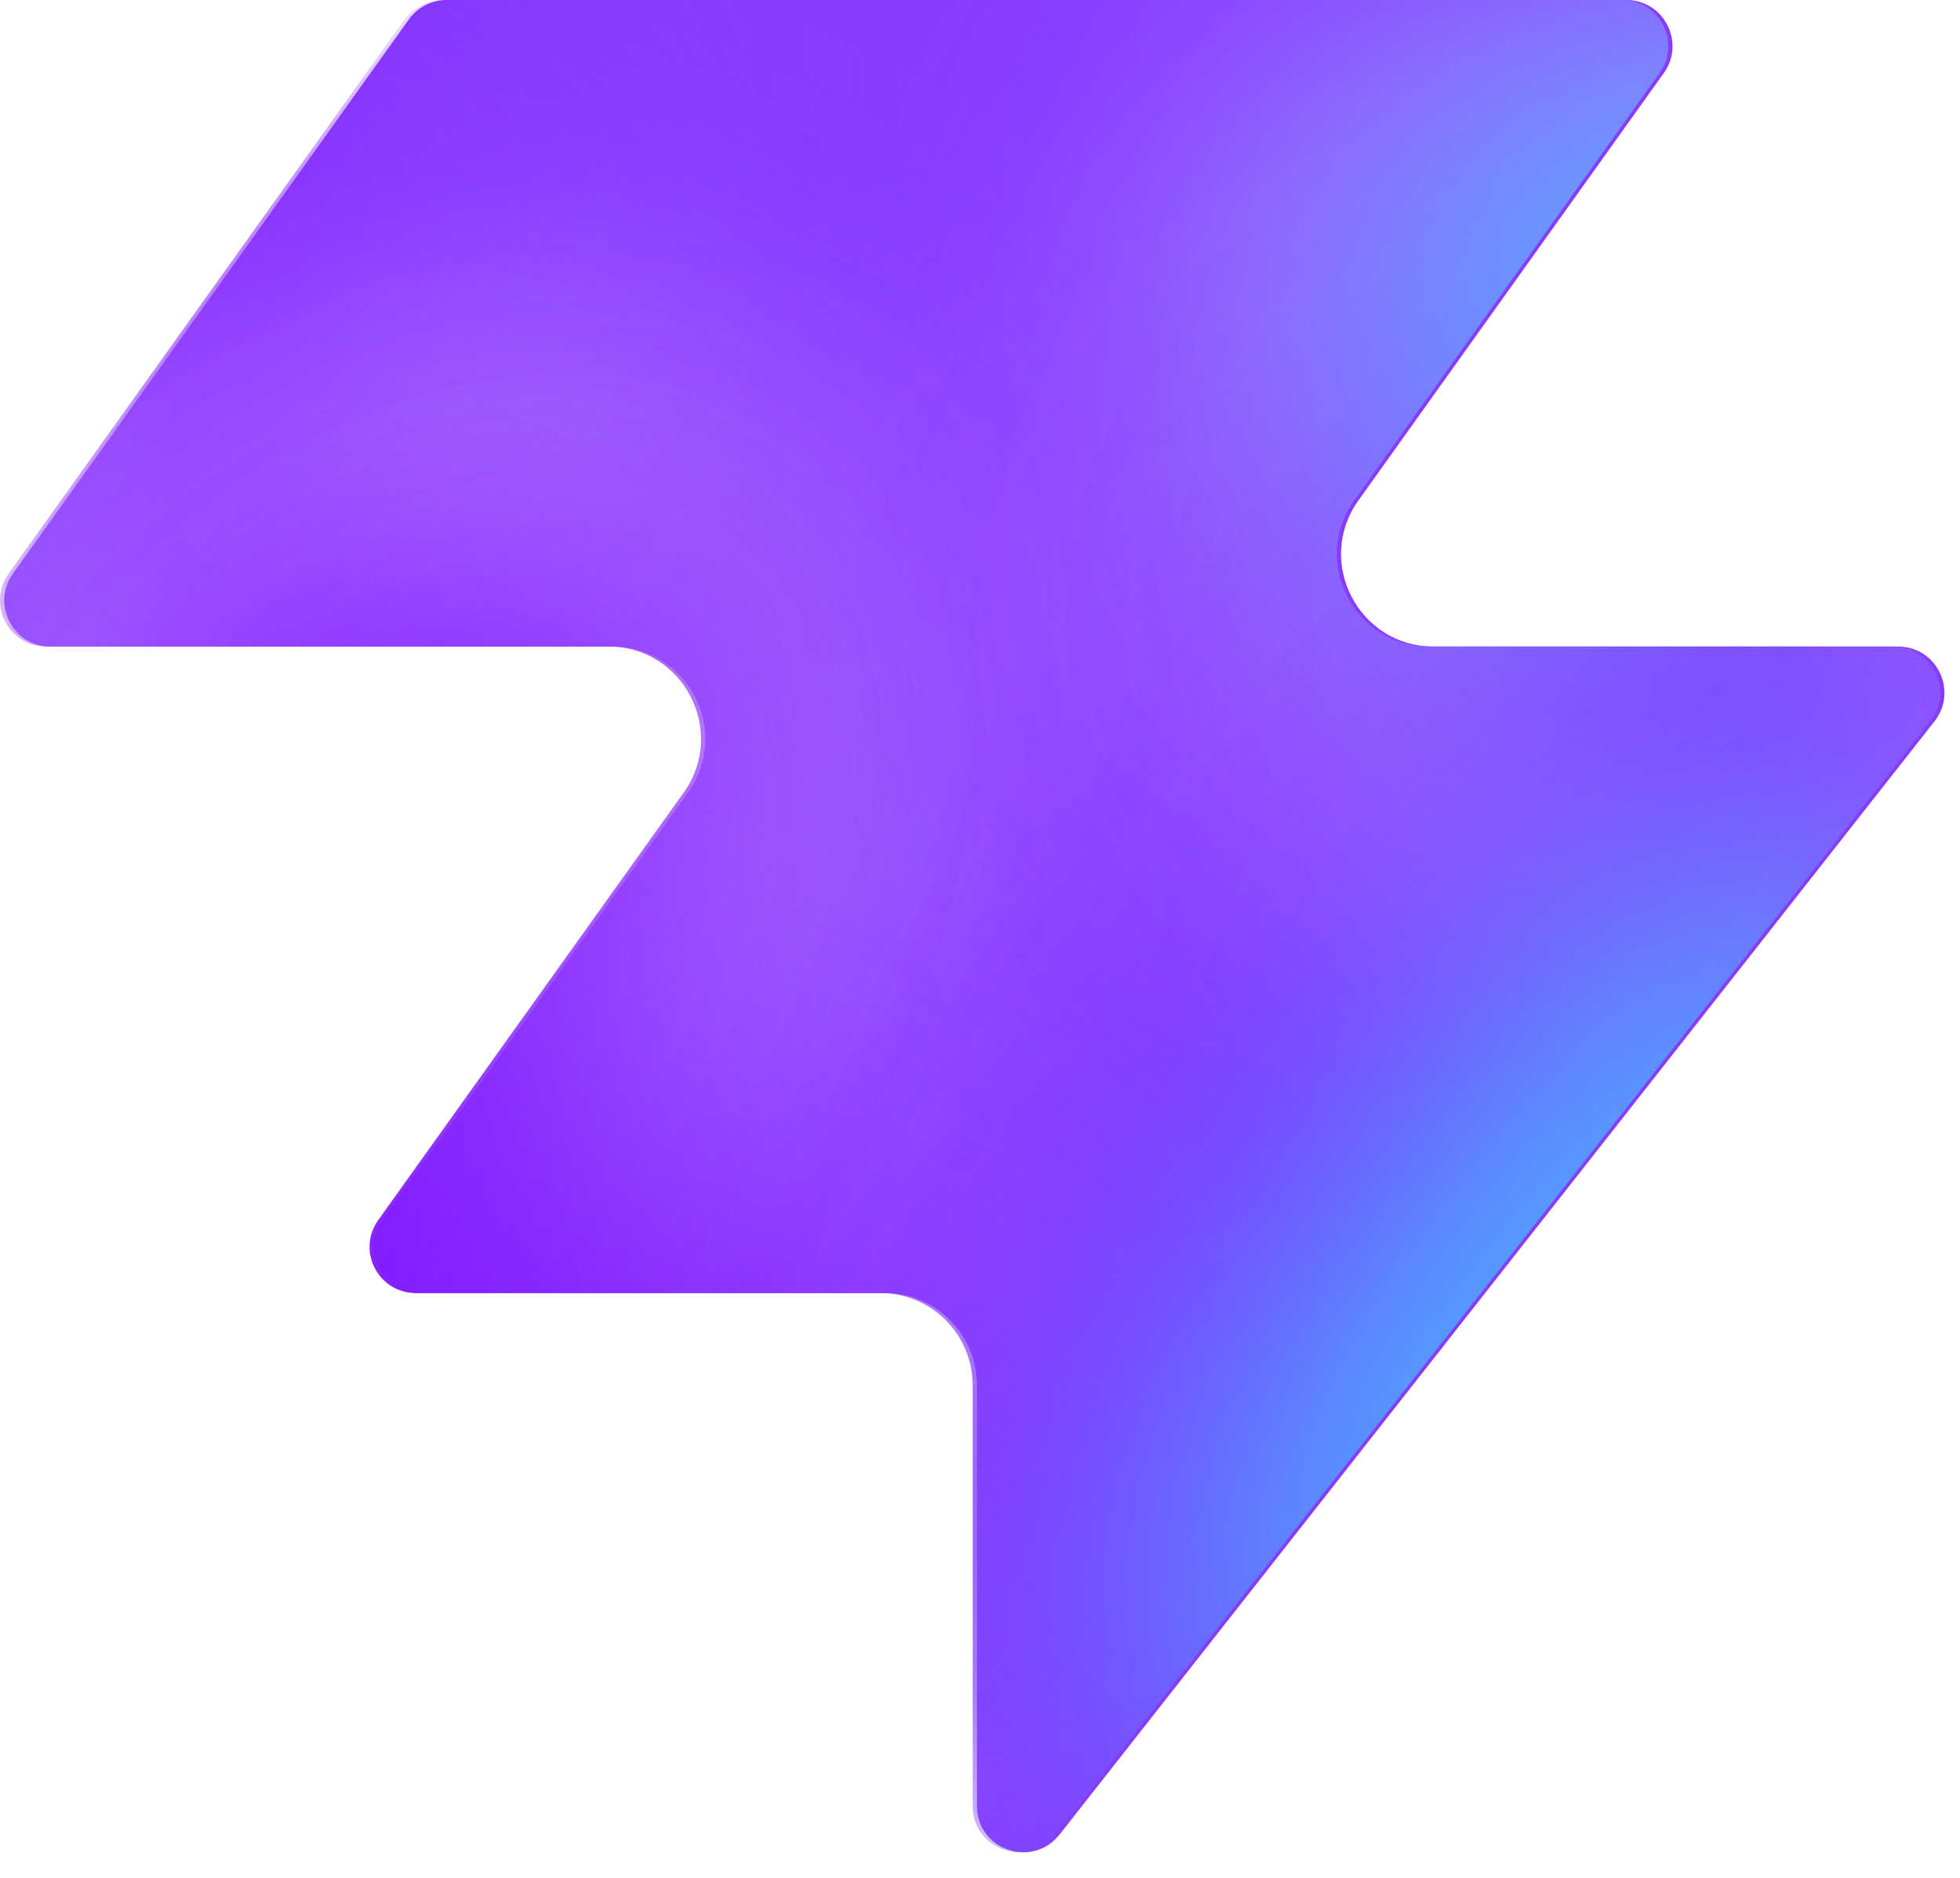
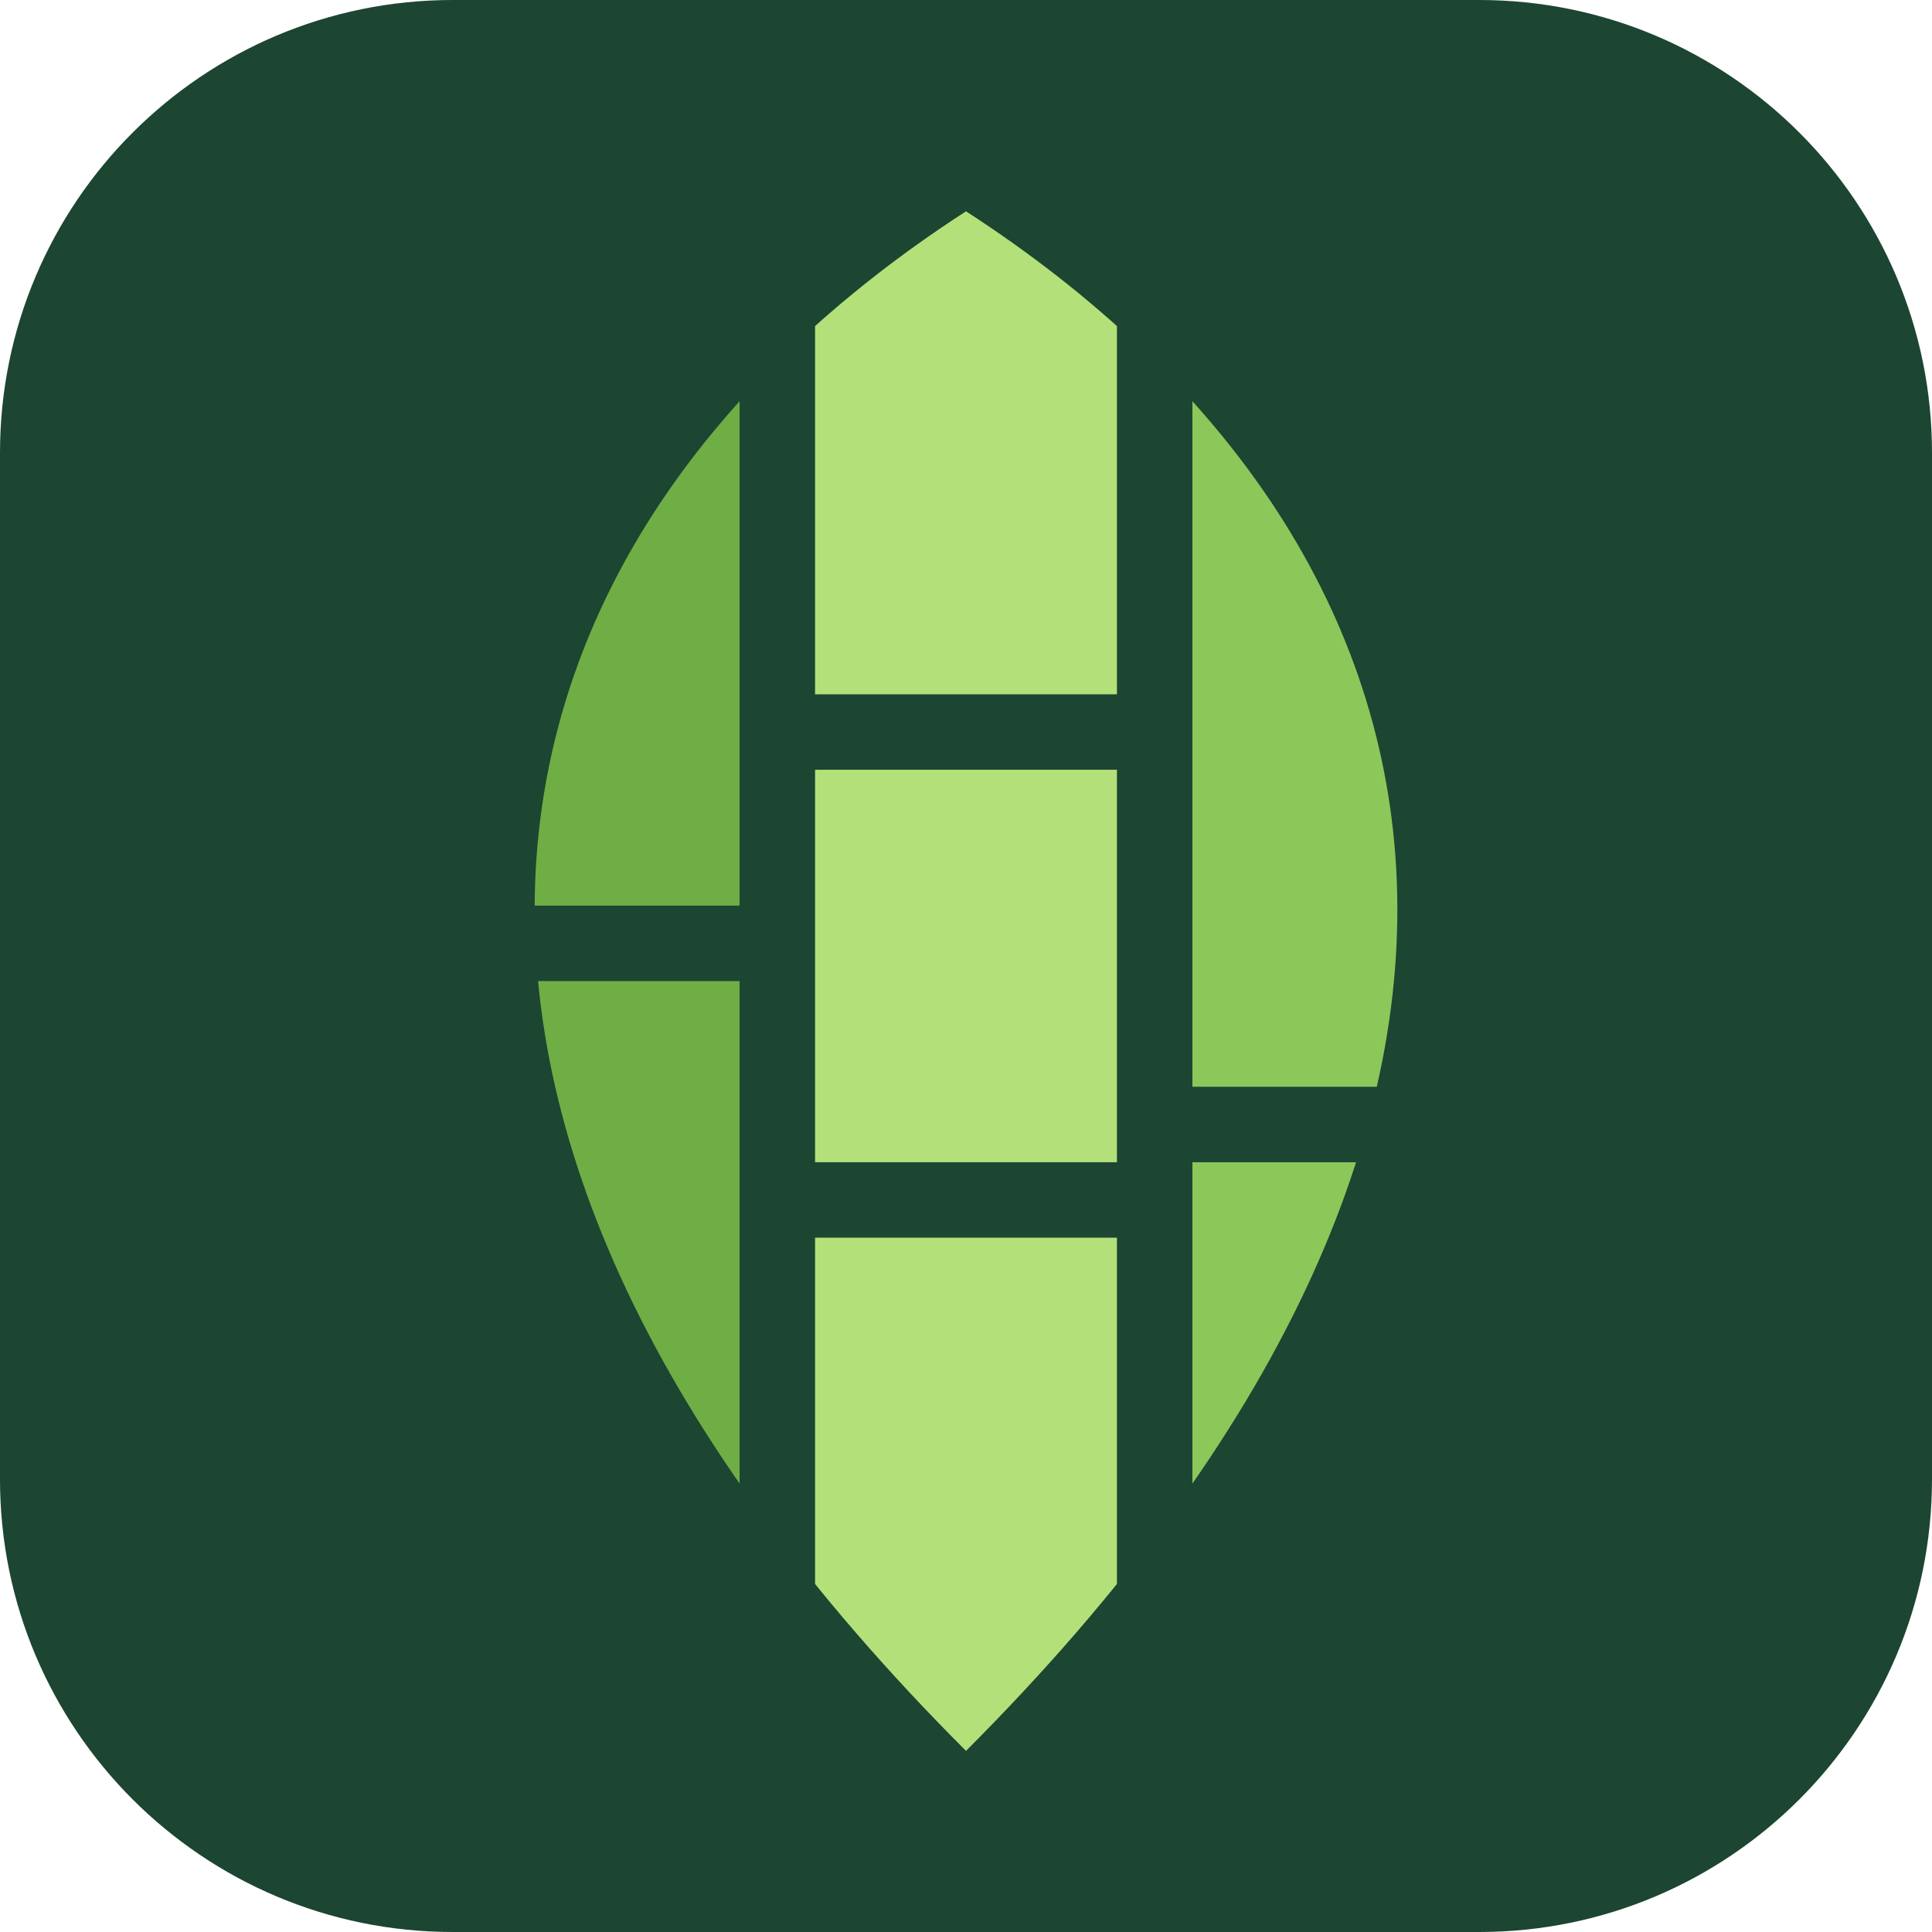
- <svg xmlns="http://www.w3.org/2000/svg" width="48" height="46" fill="none" viewBox="0 0 48 46">
-   <path fill="#863bff" d="M25.946 44.938c-.664.845-2.021.375-2.021-.698V33.937a2.26 2.26 0 0 0-2.262-2.262H10.287c-.92 0-1.456-1.04-.92-1.788l7.48-10.471c1.07-1.497 0-3.578-1.842-3.578H1.237c-.92 0-1.456-1.04-.92-1.788L10.013.474c.214-.297.556-.474.92-.474h28.894c.92 0 1.456 1.04.92 1.788l-7.48 10.471c-1.07 1.498 0 3.579 1.842 3.579h11.377c.943 0 1.473 1.088.89 1.83L25.947 44.94z" style="fill:#863bff;fill:color(display-p3 .525 .23 1);fill-opacity:1" />
-   <mask id="a" width="48" height="46" x="0" y="0" maskUnits="userSpaceOnUse" style="mask-type:alpha">
-     <path fill="#000" d="M25.842 44.938c-.664.844-2.021.375-2.021-.698V33.937a2.26 2.26 0 0 0-2.262-2.262H10.183c-.92 0-1.456-1.04-.92-1.788l7.48-10.471c1.07-1.498 0-3.579-1.842-3.579H1.133c-.92 0-1.456-1.04-.92-1.787L9.91.473c.214-.297.556-.474.92-.474h28.894c.92 0 1.456 1.04.92 1.788l-7.48 10.471c-1.07 1.498 0 3.578 1.842 3.578h11.377c.943 0 1.473 1.088.89 1.832L25.843 44.94z" style="fill:#000;fill-opacity:1" />
-   </mask>
-   <g mask="url(#a)">
-     <g filter="url(#b)">
-       <ellipse cx="5.508" cy="14.704" fill="#ede6ff" rx="5.508" ry="14.704" style="fill:#ede6ff;fill:color(display-p3 .927 .903 1);fill-opacity:1" transform="matrix(.00324 1 1 -.00324 -4.47 31.516)" />
-     </g>
-     <g filter="url(#c)">
-       <ellipse cx="10.399" cy="29.851" fill="#ede6ff" rx="10.399" ry="29.851" style="fill:#ede6ff;fill:color(display-p3 .927 .903 1);fill-opacity:1" transform="matrix(.00324 1 1 -.00324 -39.328 7.883)" />
-     </g>
-     <g filter="url(#d)">
-       <ellipse cx="5.508" cy="30.487" fill="#7e14ff" rx="5.508" ry="30.487" style="fill:#7e14ff;fill:color(display-p3 .492 .077 1);fill-opacity:1" transform="rotate(89.814 -25.913 -14.639)scale(1 -1)" />
-     </g>
-     <g filter="url(#e)">
-       <ellipse cx="5.508" cy="30.599" fill="#7e14ff" rx="5.508" ry="30.599" style="fill:#7e14ff;fill:color(display-p3 .492 .077 1);fill-opacity:1" transform="rotate(89.814 -32.644 -3.334)scale(1 -1)" />
-     </g>
-     <g filter="url(#f)">
-       <ellipse cx="5.508" cy="30.599" fill="#7e14ff" rx="5.508" ry="30.599" style="fill:#7e14ff;fill:color(display-p3 .492 .077 1);fill-opacity:1" transform="matrix(.00324 1 1 -.00324 -34.34 30.47)" />
-     </g>
-     <g filter="url(#g)">
-       <ellipse cx="14.072" cy="22.078" fill="#ede6ff" rx="14.072" ry="22.078" style="fill:#ede6ff;fill:color(display-p3 .927 .903 1);fill-opacity:1" transform="rotate(93.35 24.506 48.493)scale(-1 1)" />
-     </g>
-     <g filter="url(#h)">
-       <ellipse cx="3.47" cy="21.501" fill="#7e14ff" rx="3.47" ry="21.501" style="fill:#7e14ff;fill:color(display-p3 .492 .077 1);fill-opacity:1" transform="rotate(89.009 28.708 47.59)scale(-1 1)" />
-     </g>
-     <g filter="url(#i)">
-       <ellipse cx="3.47" cy="21.501" fill="#7e14ff" rx="3.47" ry="21.501" style="fill:#7e14ff;fill:color(display-p3 .492 .077 1);fill-opacity:1" transform="rotate(89.009 28.708 47.59)scale(-1 1)" />
-     </g>
-     <g filter="url(#j)">
-       <ellipse cx=".387" cy="8.972" fill="#7e14ff" rx="4.407" ry="29.108" style="fill:#7e14ff;fill:color(display-p3 .492 .077 1);fill-opacity:1" transform="rotate(39.51 .387 8.972)" />
-     </g>
-     <g filter="url(#k)">
-       <ellipse cx="47.523" cy="-6.092" fill="#7e14ff" rx="4.407" ry="29.108" style="fill:#7e14ff;fill:color(display-p3 .492 .077 1);fill-opacity:1" transform="rotate(37.892 47.523 -6.092)" />
-     </g>
-     <g filter="url(#l)">
-       <ellipse cx="41.412" cy="6.333" fill="#47bfff" rx="5.971" ry="9.665" style="fill:#47bfff;fill:color(display-p3 .28 .748 1);fill-opacity:1" transform="rotate(37.892 41.412 6.333)" />
-     </g>
-     <g filter="url(#m)">
-       <ellipse cx="-1.879" cy="38.332" fill="#7e14ff" rx="4.407" ry="29.108" style="fill:#7e14ff;fill:color(display-p3 .492 .077 1);fill-opacity:1" transform="rotate(37.892 -1.88 38.332)" />
-     </g>
-     <g filter="url(#n)">
-       <ellipse cx="-1.879" cy="38.332" fill="#7e14ff" rx="4.407" ry="29.108" style="fill:#7e14ff;fill:color(display-p3 .492 .077 1);fill-opacity:1" transform="rotate(37.892 -1.88 38.332)" />
-     </g>
-     <g filter="url(#o)">
-       <ellipse cx="35.651" cy="29.907" fill="#7e14ff" rx="4.407" ry="29.108" style="fill:#7e14ff;fill:color(display-p3 .492 .077 1);fill-opacity:1" transform="rotate(37.892 35.651 29.907)" />
-     </g>
-     <g filter="url(#p)">
-       <ellipse cx="38.418" cy="32.4" fill="#47bfff" rx="5.971" ry="15.297" style="fill:#47bfff;fill:color(display-p3 .28 .748 1);fill-opacity:1" transform="rotate(37.892 38.418 32.4)" />
-     </g>
+ <svg xmlns="http://www.w3.org/2000/svg" viewBox="0 0 64 64">
+   <rect width="64" height="64" rx="15" fill="#1C4532" />
+   <clipPath id="leaf">
+     <path d="M32 7C49 18 53 37 32 58 11 37 15 18 32 7Z" />
+   </clipPath>
+   <g clip-path="url(#leaf)">
+     <rect x="12" y="0" width="12.5" height="30" fill="#6FAE45" />
+     <rect x="12" y="32.5" width="12.5" height="40" fill="#6FAE45" />
+     <rect x="27" y="0" width="10" height="23" fill="#B4E07A" />
+     <rect x="27" y="25.5" width="10" height="13" fill="#B4E07A" />
+     <rect x="27" y="41" width="10" height="30" fill="#B4E07A" />
+     <rect x="39.5" y="0" width="12.5" height="36" fill="#8CC75A" />
+     <rect x="39.5" y="38.5" width="12.5" height="30" fill="#8CC75A" />
  </g>
-   <defs>
-     <filter id="b" width="60.045" height="41.654" x="-19.77" y="16.149" color-interpolation-filters="sRGB" filterUnits="userSpaceOnUse">
-       <feFlood flood-opacity="0" result="BackgroundImageFix" />
-       <feBlend in="SourceGraphic" in2="BackgroundImageFix" result="shape" />
-       <feGaussianBlur result="effect1_foregroundBlur_2002_17158" stdDeviation="7.659" />
-     </filter>
-     <filter id="c" width="90.34" height="51.437" x="-54.613" y="-7.533" color-interpolation-filters="sRGB" filterUnits="userSpaceOnUse">
-       <feFlood flood-opacity="0" result="BackgroundImageFix" />
-       <feBlend in="SourceGraphic" in2="BackgroundImageFix" result="shape" />
-       <feGaussianBlur result="effect1_foregroundBlur_2002_17158" stdDeviation="7.659" />
-     </filter>
-     <filter id="d" width="79.355" height="29.4" x="-49.64" y="2.03" color-interpolation-filters="sRGB" filterUnits="userSpaceOnUse">
-       <feFlood flood-opacity="0" result="BackgroundImageFix" />
-       <feBlend in="SourceGraphic" in2="BackgroundImageFix" result="shape" />
-       <feGaussianBlur result="effect1_foregroundBlur_2002_17158" stdDeviation="4.596" />
-     </filter>
-     <filter id="e" width="79.579" height="29.4" x="-45.045" y="20.029" color-interpolation-filters="sRGB" filterUnits="userSpaceOnUse">
-       <feFlood flood-opacity="0" result="BackgroundImageFix" />
-       <feBlend in="SourceGraphic" in2="BackgroundImageFix" result="shape" />
-       <feGaussianBlur result="effect1_foregroundBlur_2002_17158" stdDeviation="4.596" />
-     </filter>
-     <filter id="f" width="79.579" height="29.4" x="-43.513" y="21.178" color-interpolation-filters="sRGB" filterUnits="userSpaceOnUse">
-       <feFlood flood-opacity="0" result="BackgroundImageFix" />
-       <feBlend in="SourceGraphic" in2="BackgroundImageFix" result="shape" />
-       <feGaussianBlur result="effect1_foregroundBlur_2002_17158" stdDeviation="4.596" />
-     </filter>
-     <filter id="g" width="74.749" height="58.852" x="15.756" y="-17.901" color-interpolation-filters="sRGB" filterUnits="userSpaceOnUse">
-       <feFlood flood-opacity="0" result="BackgroundImageFix" />
-       <feBlend in="SourceGraphic" in2="BackgroundImageFix" result="shape" />
-       <feGaussianBlur result="effect1_foregroundBlur_2002_17158" stdDeviation="7.659" />
-     </filter>
-     <filter id="h" width="61.377" height="25.362" x="23.548" y="2.284" color-interpolation-filters="sRGB" filterUnits="userSpaceOnUse">
-       <feFlood flood-opacity="0" result="BackgroundImageFix" />
-       <feBlend in="SourceGraphic" in2="BackgroundImageFix" result="shape" />
-       <feGaussianBlur result="effect1_foregroundBlur_2002_17158" stdDeviation="4.596" />
-     </filter>
-     <filter id="i" width="61.377" height="25.362" x="23.548" y="2.284" color-interpolation-filters="sRGB" filterUnits="userSpaceOnUse">
-       <feFlood flood-opacity="0" result="BackgroundImageFix" />
-       <feBlend in="SourceGraphic" in2="BackgroundImageFix" result="shape" />
-       <feGaussianBlur result="effect1_foregroundBlur_2002_17158" stdDeviation="4.596" />
-     </filter>
-     <filter id="j" width="56.045" height="63.649" x="-27.636" y="-22.853" color-interpolation-filters="sRGB" filterUnits="userSpaceOnUse">
-       <feFlood flood-opacity="0" result="BackgroundImageFix" />
-       <feBlend in="SourceGraphic" in2="BackgroundImageFix" result="shape" />
-       <feGaussianBlur result="effect1_foregroundBlur_2002_17158" stdDeviation="4.596" />
-     </filter>
-     <filter id="k" width="54.814" height="64.646" x="20.116" y="-38.415" color-interpolation-filters="sRGB" filterUnits="userSpaceOnUse">
-       <feFlood flood-opacity="0" result="BackgroundImageFix" />
-       <feBlend in="SourceGraphic" in2="BackgroundImageFix" result="shape" />
-       <feGaussianBlur result="effect1_foregroundBlur_2002_17158" stdDeviation="4.596" />
-     </filter>
-     <filter id="l" width="33.541" height="35.313" x="24.641" y="-11.323" color-interpolation-filters="sRGB" filterUnits="userSpaceOnUse">
-       <feFlood flood-opacity="0" result="BackgroundImageFix" />
-       <feBlend in="SourceGraphic" in2="BackgroundImageFix" result="shape" />
-       <feGaussianBlur result="effect1_foregroundBlur_2002_17158" stdDeviation="4.596" />
-     </filter>
-     <filter id="m" width="54.814" height="64.646" x="-29.286" y="6.009" color-interpolation-filters="sRGB" filterUnits="userSpaceOnUse">
-       <feFlood flood-opacity="0" result="BackgroundImageFix" />
-       <feBlend in="SourceGraphic" in2="BackgroundImageFix" result="shape" />
-       <feGaussianBlur result="effect1_foregroundBlur_2002_17158" stdDeviation="4.596" />
-     </filter>
-     <filter id="n" width="54.814" height="64.646" x="-29.286" y="6.009" color-interpolation-filters="sRGB" filterUnits="userSpaceOnUse">
-       <feFlood flood-opacity="0" result="BackgroundImageFix" />
-       <feBlend in="SourceGraphic" in2="BackgroundImageFix" result="shape" />
-       <feGaussianBlur result="effect1_foregroundBlur_2002_17158" stdDeviation="4.596" />
-     </filter>
-     <filter id="o" width="54.814" height="64.646" x="8.244" y="-2.416" color-interpolation-filters="sRGB" filterUnits="userSpaceOnUse">
-       <feFlood flood-opacity="0" result="BackgroundImageFix" />
-       <feBlend in="SourceGraphic" in2="BackgroundImageFix" result="shape" />
-       <feGaussianBlur result="effect1_foregroundBlur_2002_17158" stdDeviation="4.596" />
-     </filter>
-     <filter id="p" width="39.409" height="43.623" x="18.713" y="10.588" color-interpolation-filters="sRGB" filterUnits="userSpaceOnUse">
-       <feFlood flood-opacity="0" result="BackgroundImageFix" />
-       <feBlend in="SourceGraphic" in2="BackgroundImageFix" result="shape" />
-       <feGaussianBlur result="effect1_foregroundBlur_2002_17158" stdDeviation="4.596" />
-     </filter>
-   </defs>
</svg>
